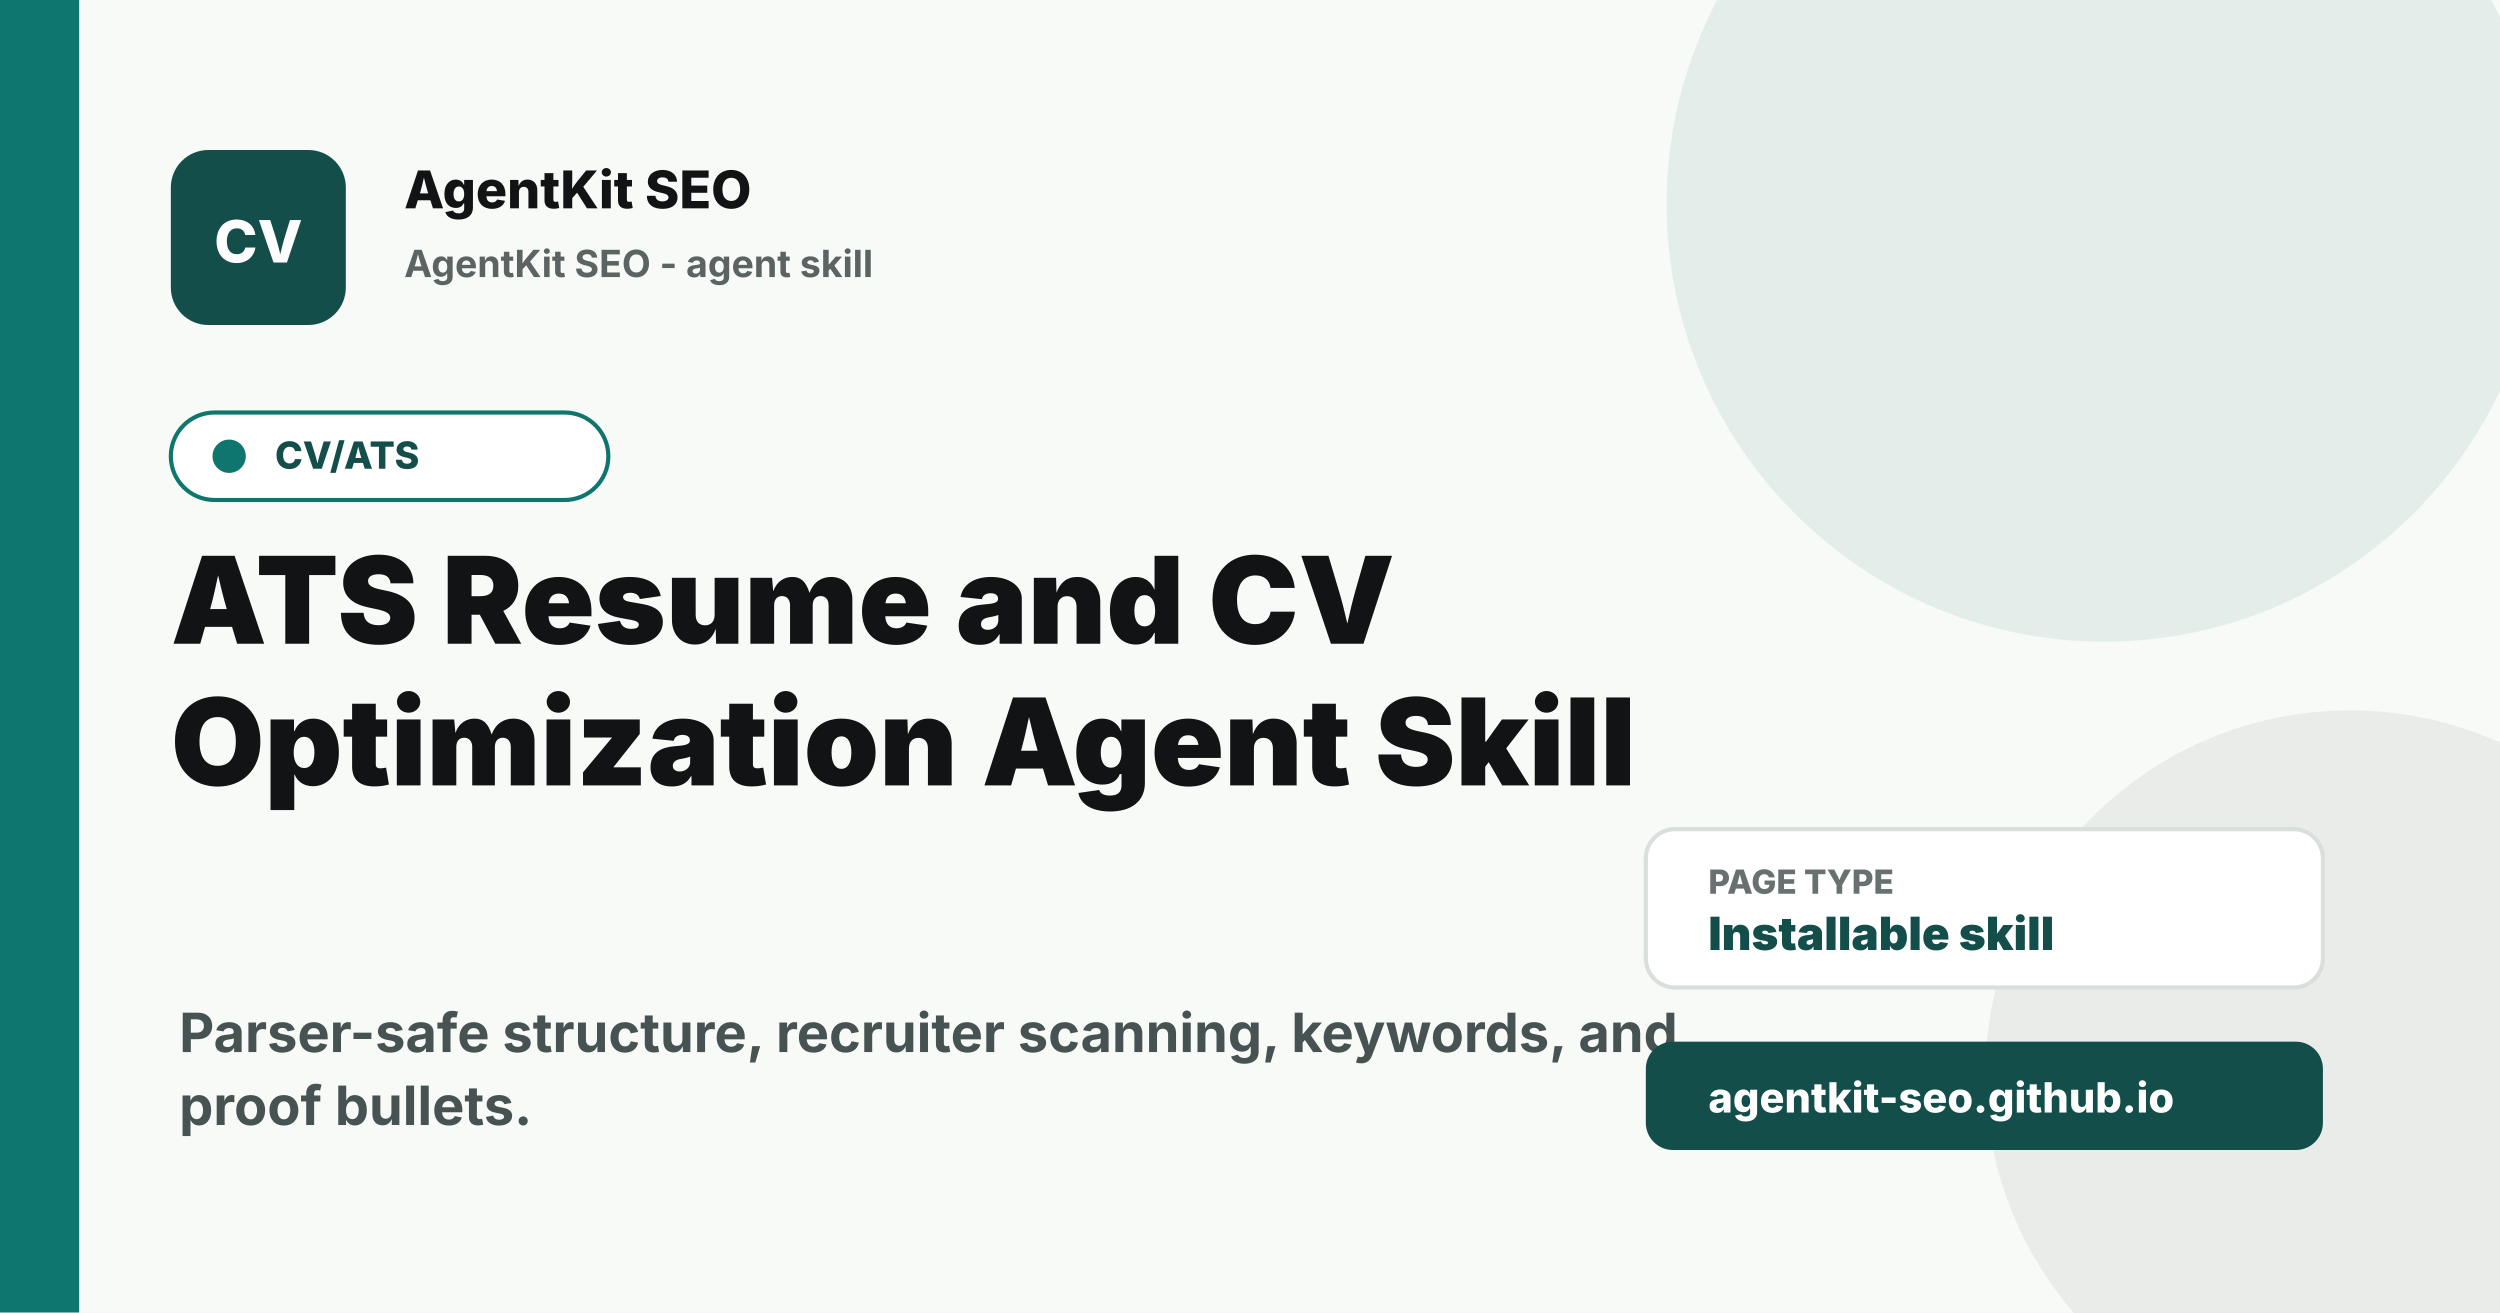
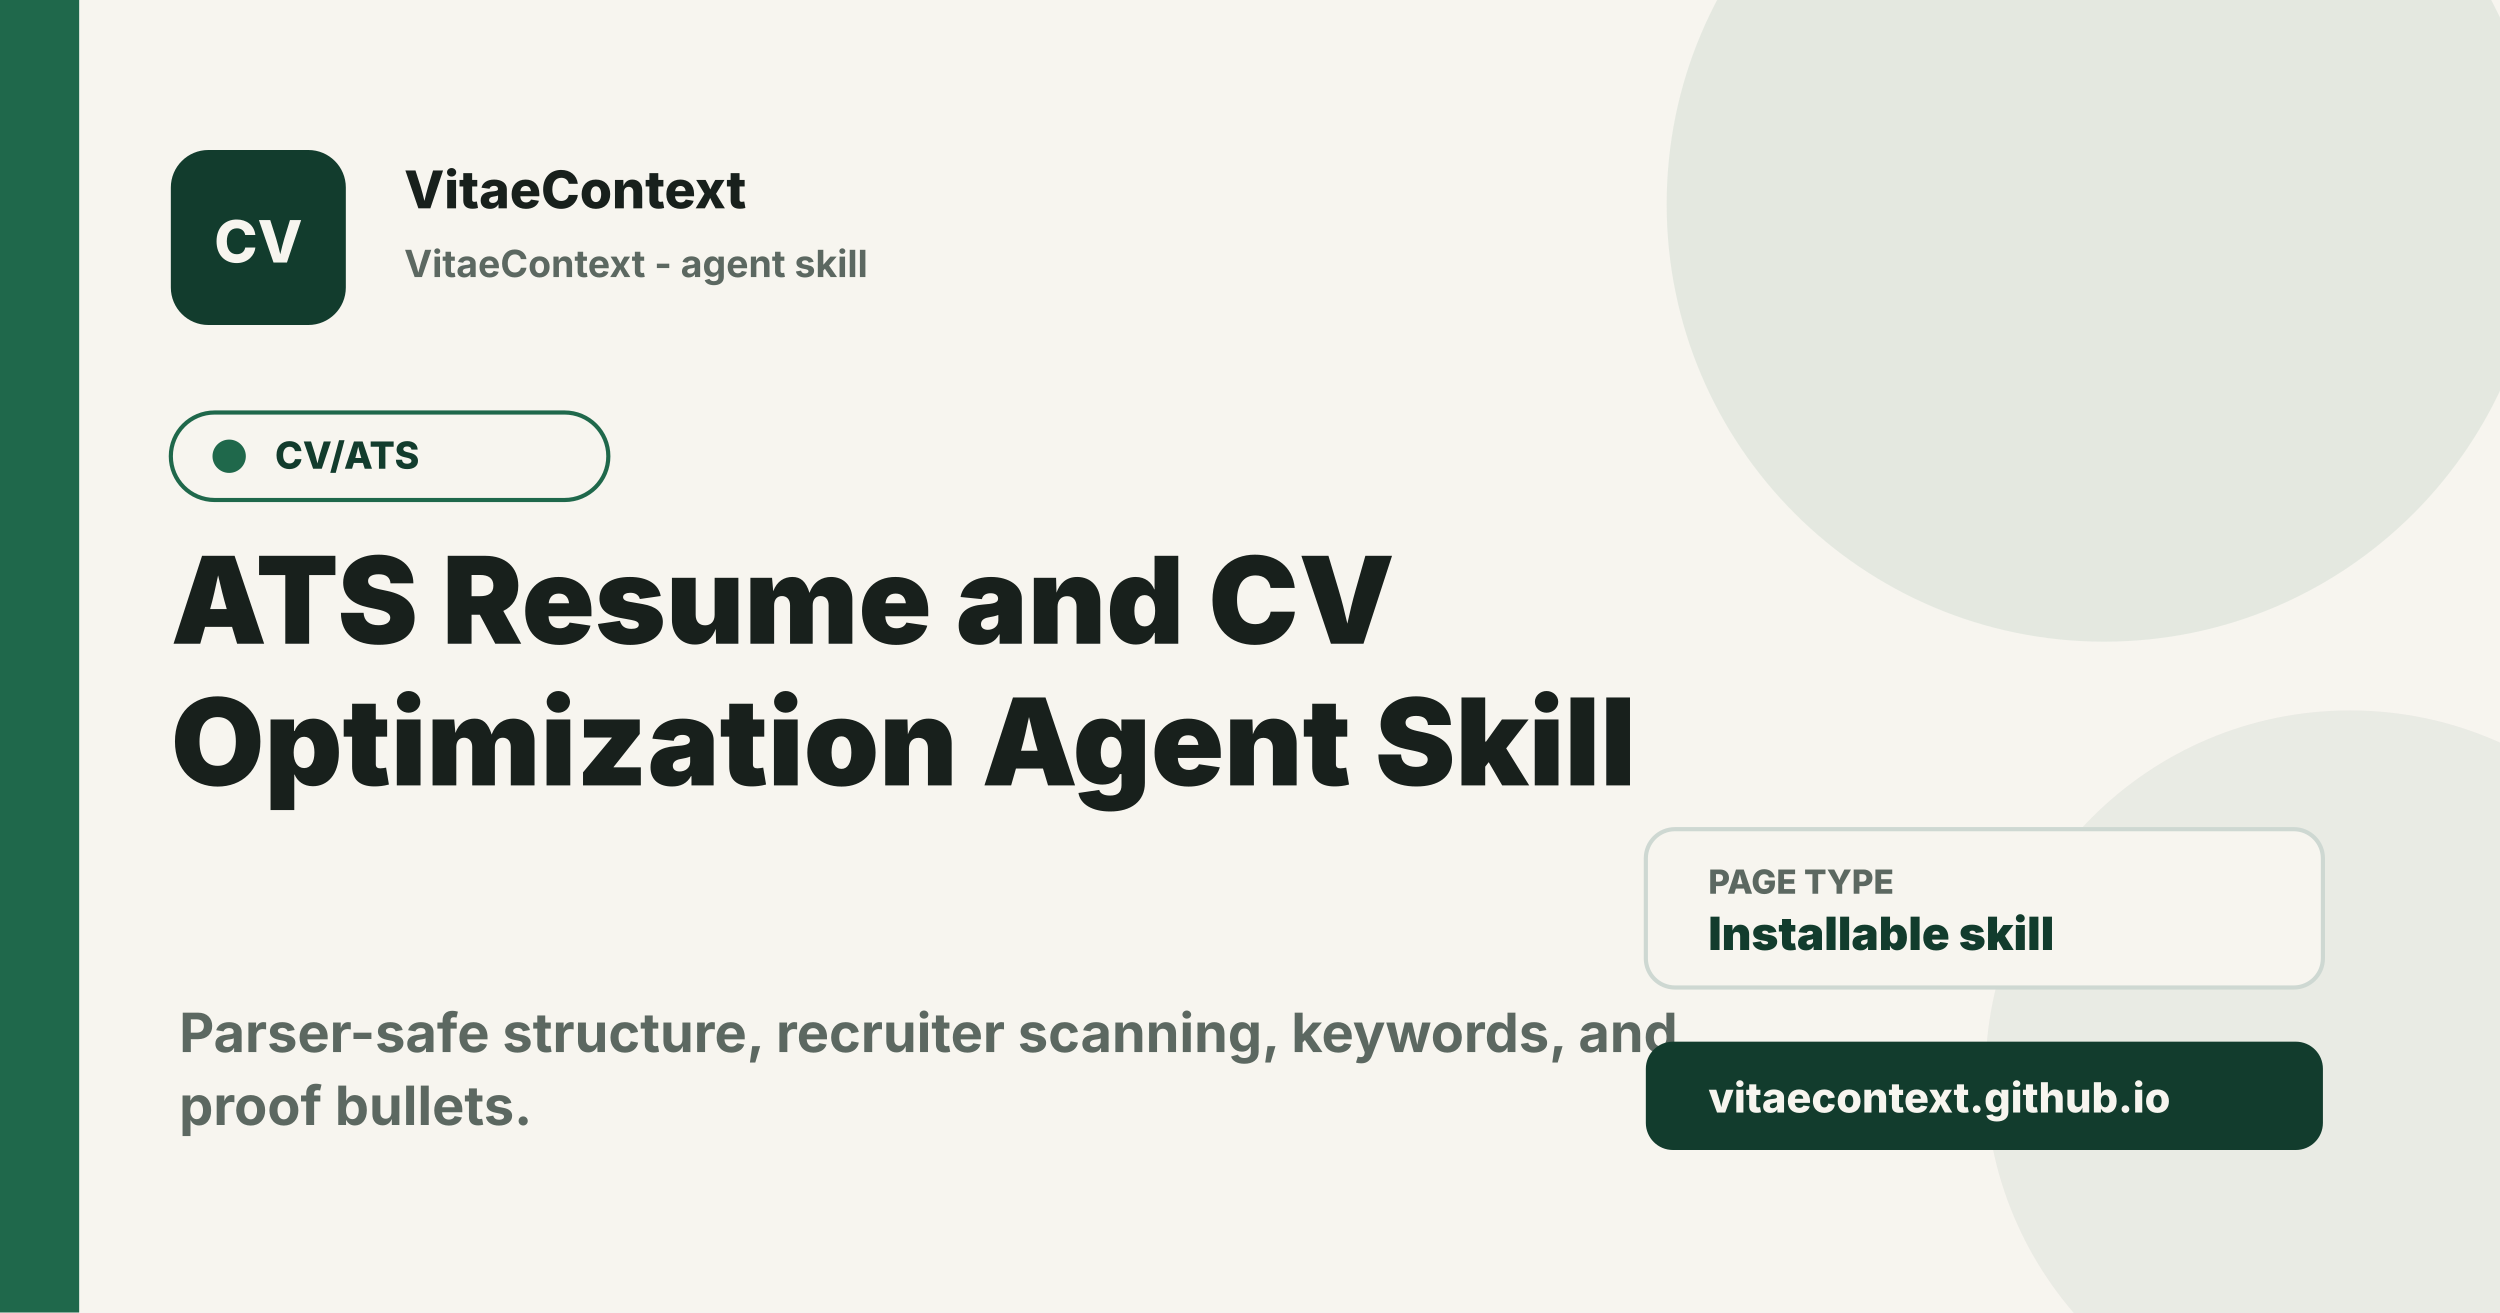
<svg xmlns="http://www.w3.org/2000/svg" width="1200" height="630" viewBox="0 0 1200 630">
-   <rect width="1200" height="630" fill="#f8faf7" />
-   <rect x="0" y="0" width="1200" height="630" fill="#f8faf7" />
-   <rect x="0" y="0" width="38" height="630" fill="#0f766e" />
-   <circle cx="1010" cy="98" r="210" fill="#0f766e" opacity="0.09" />
-   <circle cx="1128" cy="516" r="175" fill="#0f172a" opacity="0.06" />
+   <rect width="1200" height="630" fill="#F7F5EF" />
+   <rect x="0" y="0" width="1200" height="630" fill="#F7F5EF" />
+   <rect x="0" y="0" width="38" height="630" fill="#1F684B" />
+   <circle cx="1010" cy="98" r="210" fill="#1F684B" opacity="0.09" />
+   <circle cx="1128" cy="516" r="175" fill="#123C2D" opacity="0.06" />
  <g transform="translate(82 72)">
-     <rect x="0" y="0" width="84" height="84" rx="18" fill="#134e4a" />
-     <text x="42" y="54" text-anchor="middle" font-family="Inter, Arial, sans-serif" font-size="28" font-weight="800" fill="#ffffff">CV</text>
-     <text x="112" y="28" font-family="Inter, Arial, sans-serif" font-size="25" font-weight="800" fill="#111314">AgentKit SEO</text>
-     <text x="112" y="61" font-family="Inter, Arial, sans-serif" font-size="18" font-weight="650" fill="#5b6463">AgentKit SEO - agent skill</text>
+     <rect x="0" y="0" width="84" height="84" rx="18" fill="#123C2D" />
+     <text x="42" y="54" text-anchor="middle" font-family="Inter, Arial, sans-serif" font-size="28" font-weight="800" fill="#F7F5EF">CV</text>
+     <text x="112" y="28" font-family="Inter, Arial, sans-serif" font-size="25" font-weight="800" fill="#18201C">VitaeContext</text>
+     <text x="112" y="61" font-family="Inter, Arial, sans-serif" font-size="18" font-weight="650" fill="#5C6861">VitaeContext - agent skill</text>
  </g>
  <g transform="translate(82 198)">
-     <rect x="0" y="0" width="210" height="42" rx="21" fill="#ffffff" stroke="#0f766e" stroke-width="2" />
-     <circle cx="28" cy="21" r="8" fill="#0f766e" />
-     <text x="50" y="27" font-family="Inter, Arial, sans-serif" font-size="18" font-weight="800" fill="#134e4a">CV/ATS</text>
+     <rect x="0" y="0" width="210" height="42" rx="21" fill="#F7F5EF" stroke="#1F684B" stroke-width="2" />
+     <circle cx="28" cy="21" r="8" fill="#1F684B" />
+     <text x="50" y="27" font-family="Inter, Arial, sans-serif" font-size="18" font-weight="800" fill="#123C2D">CV/ATS</text>
  </g>
-   <text x="82" y="309" font-family="Inter, Arial, sans-serif" font-size="58" font-weight="850" fill="#111314">
+   <text x="82" y="309" font-family="Inter, Arial, sans-serif" font-size="58" font-weight="850" fill="#18201C">
    <tspan x="82" dy="0">ATS Resume and CV</tspan>
    <tspan x="82" dy="68">Optimization Agent Skill</tspan>
  </text>
-   <text x="86" y="505" font-family="Inter, Arial, sans-serif" font-size="26" font-weight="650" fill="#475352">
+   <text x="86" y="505" font-family="Inter, Arial, sans-serif" font-size="26" font-weight="650" fill="#5C6861">
    <tspan x="86" dy="0">Parser-safe structure, recruiter scanning, keywords, and</tspan>
    <tspan x="86" dy="35">proof bullets.</tspan>
  </text>
  <g transform="translate(790 398)">
-     <rect x="0" y="0" width="325" height="76" rx="14" fill="#ffffff" stroke="#d9dfdc" stroke-width="2" />
-     <text x="30" y="31" font-family="Inter, Arial, sans-serif" font-size="16" font-weight="800" fill="#68716f">PAGE TYPE</text>
-     <text x="30" y="58" font-family="Inter, Arial, sans-serif" font-size="22" font-weight="850" fill="#134e4a">Installable skill</text>
+     <rect x="0" y="0" width="325" height="76" rx="14" fill="#F7F5EF" stroke="#CED8D2" stroke-width="2" />
+     <text x="30" y="31" font-family="Inter, Arial, sans-serif" font-size="16" font-weight="800" fill="#5C6861">PAGE TYPE</text>
+     <text x="30" y="58" font-family="Inter, Arial, sans-serif" font-size="22" font-weight="850" fill="#123C2D">Installable skill</text>
  </g>
  <g transform="translate(790 500)">
-     <rect x="0" y="0" width="325" height="52" rx="13" fill="#134e4a" />
-     <text x="30" y="34" font-family="Inter, Arial, sans-serif" font-size="20" font-weight="800" fill="#ffffff">agentkit-seo.github.io</text>
+     <rect x="0" y="0" width="325" height="52" rx="13" fill="#123C2D" />
+     <text x="30" y="34" font-family="Inter, Arial, sans-serif" font-size="20" font-weight="800" fill="#F7F5EF">vitaecontext.github.io</text>
  </g>
</svg>
